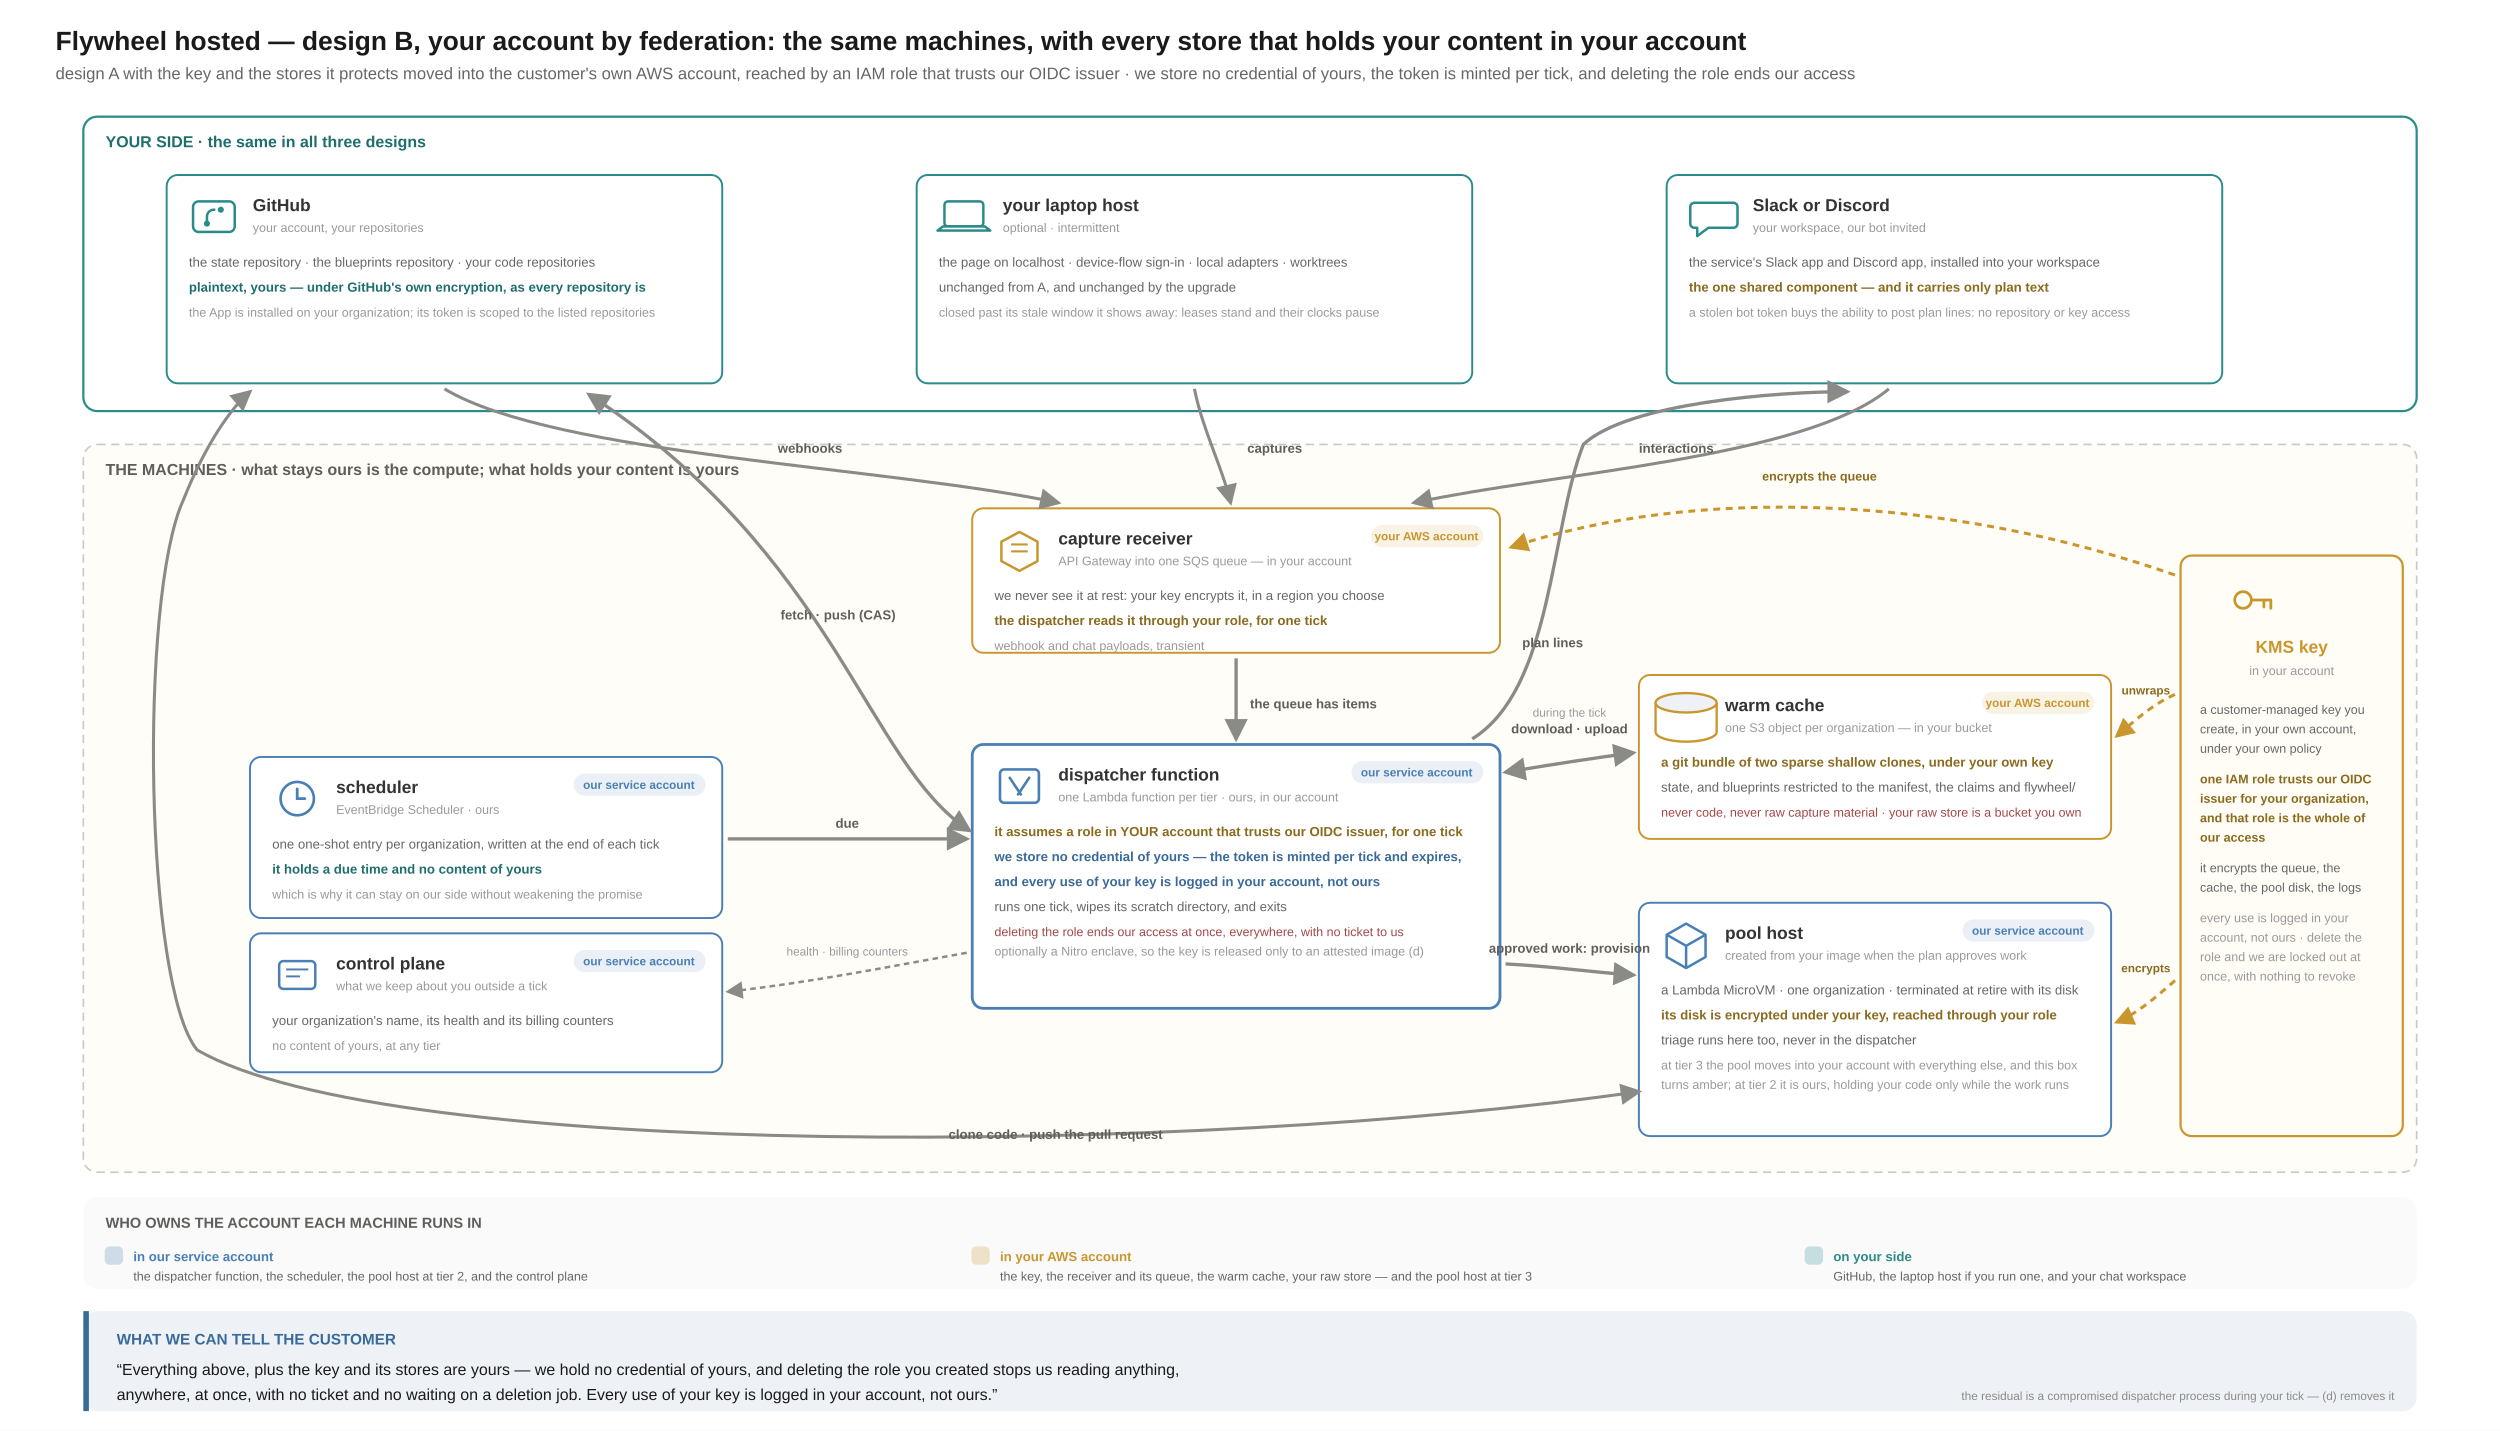
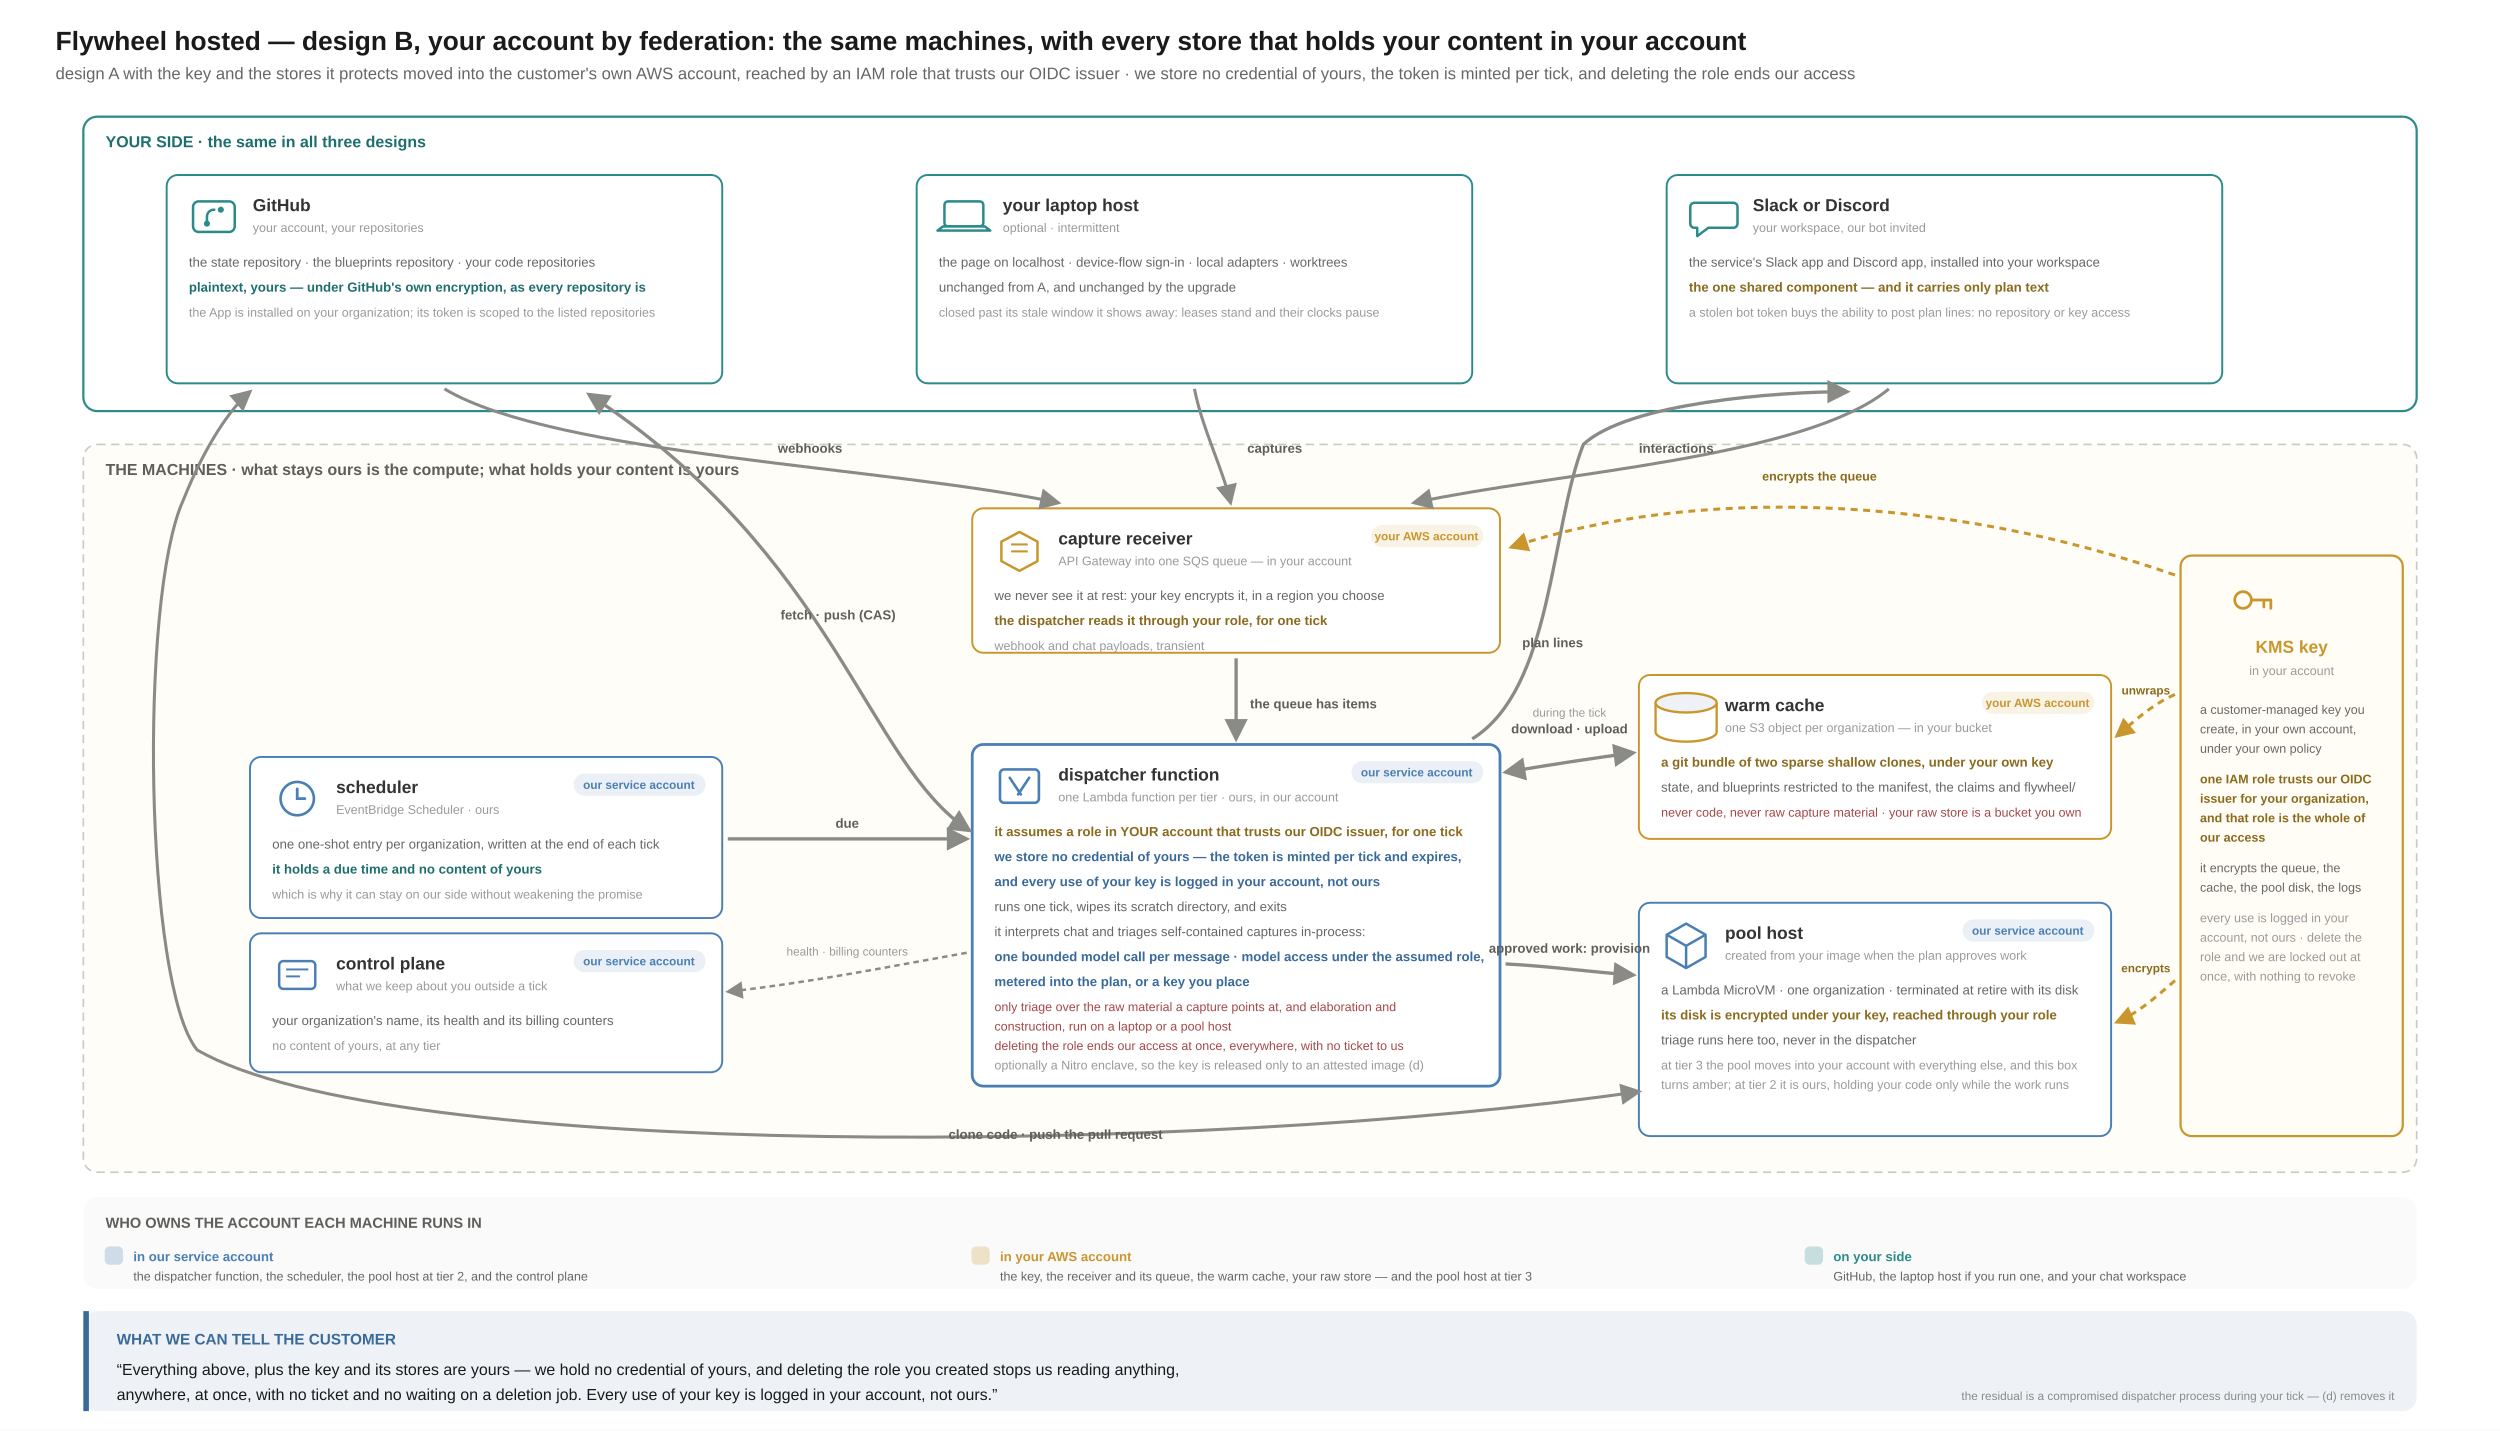
<svg xmlns="http://www.w3.org/2000/svg" viewBox="0 0 1800 1030" font-family="-apple-system, 'Helvetica Neue', Arial, sans-serif">
  <defs>
    <marker id="mS" viewBox="0 0 10 10" refX="8.5" refY="5" markerWidth="7" markerHeight="7" orient="auto-start-reverse">
      <path d="M0 0L10 5L0 10z" fill="#8a8a86" />
    </marker>
    <marker id="mK" viewBox="0 0 10 10" refX="8.5" refY="5" markerWidth="6.5" markerHeight="6.5" orient="auto-start-reverse">
      <path d="M0 0L10 5L0 10z" fill="#c9962e" />
    </marker>
    <g id="repo">
      <rect x="-15" y="-11" width="30" height="22" rx="4" fill="#fff" stroke="currentColor" stroke-width="1.8" />
      <circle cx="-5" cy="5" r="2.2" fill="currentColor" />
      <circle cx="5" cy="-5" r="2.2" fill="currentColor" />
      <path d="M -5 5 v-5 a 5 5 0 0 1 5 -5 h 1" fill="none" stroke="currentColor" stroke-width="1.8" />
    </g>
    <g id="laptop" stroke="currentColor" stroke-width="1.8" fill="#fff">
      <rect x="-14" y="-11" width="28" height="18" rx="2.5" />
      <path d="M -19 10 L 19 10 L 15 7 L -15 7 Z" stroke-linejoin="round" />
    </g>
    <g id="chat" stroke="currentColor" stroke-width="1.8" fill="#fff" stroke-linejoin="round">
      <path d="M -14 -10 h 28 a 3 3 0 0 1 3 3 v 12 a 3 3 0 0 1 -3 3 h -18 l -8 6 v -6 h -2 a 3 3 0 0 1 -3 -3 v -12 a 3 3 0 0 1 3 -3 z" />
    </g>
    <g id="gate" stroke="currentColor" stroke-width="1.8" fill="#fff">
      <path d="M 0 -13 L 13 -6 L 13 8 L 0 15 L -13 8 L -13 -6 Z" stroke-linejoin="round" />
      <path d="M -6 1 h 12 M -6 -4 h 12" stroke-width="1.5" />
    </g>
    <g id="fn" stroke="currentColor" stroke-width="1.9" fill="none" stroke-linejoin="round">
      <rect x="-14" y="-12" width="28" height="24" rx="3" fill="#fff" />
      <path d="M -7 -6 L 1 6 M 7 -6 L -1 6" stroke-linecap="round" />
    </g>
    <g id="cyl">
      <path d="M -22 -10 L -22 11 A 22 7 0 0 0 22 11 L 22 -10" fill="#fff" stroke="currentColor" stroke-width="1.7" />
      <ellipse cx="0" cy="-10" rx="22" ry="7" fill="#eef2f6" stroke="currentColor" stroke-width="1.7" />
    </g>
    <g id="clock">
      <circle r="12" fill="#fff" stroke="currentColor" stroke-width="1.9" />
      <path d="M 0 -7 V 0 H 5.5" fill="none" stroke="currentColor" stroke-width="2" stroke-linecap="round" />
    </g>
    <g id="cube" stroke="currentColor" stroke-width="1.8" stroke-linejoin="round">
      <path d="M -14 -7 L 0 -15 L 14 -7 L 14 9 L 0 17 L -14 9 Z" fill="#fff" />
      <path d="M -14 -7 L 0 1 L 14 -7 M 0 1 L 0 17" fill="none" />
    </g>
    <g id="key" stroke="currentColor" stroke-width="2" fill="none" stroke-linecap="round">
      <circle cx="-7" cy="0" r="6" />
      <path d="M -1 0 H 13 M 8 0 v5 M 13 0 v6" />
    </g>
    <g id="dash" stroke="currentColor" stroke-width="1.8" fill="#fff">
      <rect x="-13" y="-10" width="26" height="20" rx="3" />
      <path d="M -8 -4 h 16 M -8 1 h 10" stroke-width="1.4" />
    </g>
  </defs>
  <rect width="1800" height="1030" fill="#fff" />
  <text x="40" y="36" font-size="19" font-weight="700" fill="#1a1a1a">Flywheel hosted — design B, your account by federation: the same machines, with every store that holds your content in your account</text>
  <text x="40" y="57" font-size="12" fill="#666">design A with the key and the stores it protects moved into the customer's own AWS account, reached by an IAM role that trusts our OIDC issuer · we store no credential of yours, the token is minted per tick, and deleting the role ends our access</text>
  <rect x="60" y="84" width="1680" height="212" rx="10" fill="#fff" stroke="#2b8a8a" stroke-width="1.6" />
  <text x="76" y="106" font-size="11.5" font-weight="700" fill="#1f6e6e">YOUR SIDE · the same in all three designs</text>
  <rect x="120" y="126" width="400" height="150" rx="8" fill="#fff" stroke="#2b8a8a" stroke-width="1.4" />
  <use href="#repo" x="154" y="156" color="#2b8a8a" />
  <text x="182" y="152" font-size="12.5" font-weight="700" fill="#333">GitHub</text>
  <text x="182" y="167" font-size="9" fill="#999">your account, your repositories</text>
  <text x="136" y="192" font-size="9.5" fill="#666">the state repository · the blueprints repository · your code repositories</text>
  <text x="136" y="210" font-size="9.5" font-weight="700" fill="#1f6e6e">plaintext, yours — under GitHub's own encryption, as every repository is</text>
  <text x="136" y="228" font-size="9" fill="#999">the App is installed on your organization; its token is scoped to the listed repositories</text>
  <rect x="660" y="126" width="400" height="150" rx="8" fill="#fff" stroke="#2b8a8a" stroke-width="1.4" />
  <use href="#laptop" x="694" y="156" color="#2b8a8a" />
  <text x="722" y="152" font-size="12.5" font-weight="700" fill="#333">your laptop host</text>
  <text x="722" y="167" font-size="9" fill="#999">optional · intermittent</text>
  <text x="676" y="192" font-size="9.5" fill="#666">the page on localhost · device-flow sign-in · local adapters · worktrees</text>
  <text x="676" y="210" font-size="9.5" fill="#666">unchanged from A, and unchanged by the upgrade</text>
  <text x="676" y="228" font-size="9" fill="#999">closed past its stale window it shows away: leases stand and their clocks pause</text>
  <rect x="1200" y="126" width="400" height="150" rx="8" fill="#fff" stroke="#2b8a8a" stroke-width="1.4" />
  <use href="#chat" x="1234" y="156" color="#2b8a8a" />
  <text x="1262" y="152" font-size="12.5" font-weight="700" fill="#333">Slack or Discord</text>
  <text x="1262" y="167" font-size="9" fill="#999">your workspace, our bot invited</text>
  <text x="1216" y="192" font-size="9.5" fill="#666">the service's Slack app and Discord app, installed into your workspace</text>
  <text x="1216" y="210" font-size="9.5" font-weight="700" fill="#8a6a1d">the one shared component — and it carries only plan text</text>
  <text x="1216" y="228" font-size="9" fill="#999">a stolen bot token buys the ability to post plan lines: no repository or key access</text>
  <rect x="60" y="320" width="1680" height="524" rx="10" fill="#fffdf8" stroke="#c9c9c5" stroke-width="1.2" stroke-dasharray="6 4" />
  <text x="76" y="342" font-size="11.5" font-weight="700" fill="#5e5e5a">THE MACHINES · what stays ours is the compute; what holds your content is yours</text>
  <rect x="700" y="366" width="380" height="104" rx="8" fill="#fff" stroke="#c9962e" stroke-width="1.4" />
  <use href="#gate" x="734" y="396" color="#c9962e" />
  <text x="762" y="392" font-size="12.5" font-weight="700" fill="#333">capture receiver</text>
  <text x="762" y="407" font-size="9" fill="#999">API Gateway into one SQS queue — in your account</text>
  <rect x="987" y="378" width="81" height="16" rx="8" fill="#c9962e" opacity="0.12" />
  <text x="1027" y="389" font-size="8.5" font-weight="700" fill="#c9962e" text-anchor="middle">your AWS account</text>
  <text x="716" y="432" font-size="9.5" fill="#666">we never see it at rest: your key encrypts it, in a region you choose</text>
  <text x="716" y="450" font-size="9.5" font-weight="700" fill="#8a6a1d">the dispatcher reads it through your role, for one tick</text>
  <text x="716" y="468" font-size="9" fill="#999">webhook and chat payloads, transient</text>
-   <rect x="700" y="536" width="380" height="190" rx="8" fill="#fff" stroke="#4a7fb5" stroke-width="2" />
+   <rect x="700" y="536" width="380" height="246" rx="8" fill="#fff" stroke="#4a7fb5" stroke-width="2" />
  <use href="#fn" x="734" y="566" color="#4a7fb5" />
  <text x="762" y="562" font-size="12.5" font-weight="700" fill="#333">dispatcher function</text>
  <text x="762" y="577" font-size="9" fill="#999">one Lambda function per tier · ours, in our account</text>
  <rect x="973" y="548" width="95" height="16" rx="8" fill="#4a7fb5" opacity="0.12" />
  <text x="1020" y="559" font-size="8.5" font-weight="700" fill="#4a7fb5" text-anchor="middle">our service account</text>
  <text x="716" y="602" font-size="9.5" font-weight="700" fill="#8a6a1d">it assumes a role in YOUR account that trusts our OIDC issuer, for one tick</text>
  <text x="716" y="620" font-size="9.5" font-weight="700" fill="#3a6a99">we store no credential of yours — the token is minted per tick and expires,</text>
  <text x="716" y="638" font-size="9.5" font-weight="700" fill="#3a6a99">and every use of your key is logged in your account, not ours</text>
  <text x="716" y="656" font-size="9.5" fill="#666">runs one tick, wipes its scratch directory, and exits</text>
-   <text x="716" y="674" font-size="9" fill="#a34848">deleting the role ends our access at once, everywhere, with no ticket to us</text>
-   <text x="716" y="688" font-size="9" fill="#999">optionally a Nitro enclave, so the key is released only to an attested image (d)</text>
+   <text x="716" y="674" font-size="9.5" fill="#666">it interprets chat and triages self-contained captures in-process:</text>
+   <text x="716" y="692" font-size="9.5" font-weight="700" fill="#3a6a99">one bounded model call per message · model access under the assumed role,</text>
+   <text x="716" y="710" font-size="9.5" font-weight="700" fill="#3a6a99">metered into the plan, or a key you place</text>
+   <text x="716" y="728" font-size="9" fill="#a34848">only triage over the raw material a capture points at, and elaboration and</text>
+   <text x="716" y="742" font-size="9" fill="#a34848">construction, run on a laptop or a pool host</text>
+   <text x="716" y="756" font-size="9" fill="#a34848">deleting the role ends our access at once, everywhere, with no ticket to us</text>
+   <text x="716" y="770" font-size="9" fill="#999">optionally a Nitro enclave, so the key is released only to an attested image (d)</text>
  <rect x="180" y="545" width="340" height="116" rx="8" fill="#fff" stroke="#4a7fb5" stroke-width="1.4" />
  <use href="#clock" x="214" y="575" color="#4a7fb5" />
  <text x="242" y="571" font-size="12.5" font-weight="700" fill="#333">scheduler</text>
  <text x="242" y="586" font-size="9" fill="#999">EventBridge Scheduler · ours</text>
  <rect x="413" y="557" width="95" height="16" rx="8" fill="#4a7fb5" opacity="0.12" />
  <text x="460" y="568" font-size="8.5" font-weight="700" fill="#4a7fb5" text-anchor="middle">our service account</text>
  <text x="196" y="611" font-size="9.5" fill="#666">one one-shot entry per organization, written at the end of each tick</text>
  <text x="196" y="629" font-size="9.5" font-weight="700" fill="#1f6e6e">it holds a due time and no content of yours</text>
  <text x="196" y="647" font-size="9" fill="#999">which is why it can stay on our side without weakening the promise</text>
  <rect x="1180" y="486" width="340" height="118" rx="8" fill="#fff" stroke="#c9962e" stroke-width="1.4" />
  <use href="#cyl" x="1214" y="516" color="#c9962e" />
  <text x="1242" y="512" font-size="12.5" font-weight="700" fill="#333">warm cache</text>
  <text x="1242" y="527" font-size="9" fill="#999">one S3 object per organization — in your bucket</text>
  <rect x="1427" y="498" width="81" height="16" rx="8" fill="#c9962e" opacity="0.12" />
  <text x="1467" y="509" font-size="8.5" font-weight="700" fill="#c9962e" text-anchor="middle">your AWS account</text>
  <text x="1196" y="552" font-size="9.5" font-weight="700" fill="#8a6a1d">a git bundle of two sparse shallow clones, under your own key</text>
  <text x="1196" y="570" font-size="9.5" fill="#666">state, and blueprints restricted to the manifest, the claims and flywheel/</text>
  <text x="1196" y="588" font-size="9" fill="#a34848">never code, never raw capture material · your raw store is a bucket you own</text>
  <rect x="1180" y="650" width="340" height="168" rx="8" fill="#fff" stroke="#4a7fb5" stroke-width="1.4" />
  <use href="#cube" x="1214" y="680" color="#4a7fb5" />
  <text x="1242" y="676" font-size="12.5" font-weight="700" fill="#333">pool host</text>
  <text x="1242" y="691" font-size="9" fill="#999">created from your image when the plan approves work</text>
  <rect x="1413" y="662" width="95" height="16" rx="8" fill="#4a7fb5" opacity="0.12" />
  <text x="1460" y="673" font-size="8.5" font-weight="700" fill="#4a7fb5" text-anchor="middle">our service account</text>
  <text x="1196" y="716" font-size="9.5" fill="#666">a Lambda MicroVM · one organization · terminated at retire with its disk</text>
  <text x="1196" y="734" font-size="9.5" font-weight="700" fill="#8a6a1d">its disk is encrypted under your key, reached through your role</text>
  <text x="1196" y="752" font-size="9.5" fill="#666">triage runs here too, never in the dispatcher</text>
  <text x="1196" y="770" font-size="9" fill="#999">at tier 3 the pool moves into your account with everything else, and this box</text>
  <text x="1196" y="784" font-size="9" fill="#999">turns amber; at tier 2 it is ours, holding your code only while the work runs</text>
  <rect x="180" y="672" width="340" height="100" rx="8" fill="#fff" stroke="#4a7fb5" stroke-width="1.4" />
  <use href="#dash" x="214" y="702" color="#4a7fb5" />
  <text x="242" y="698" font-size="12.5" font-weight="700" fill="#333">control plane</text>
  <text x="242" y="713" font-size="9" fill="#999">what we keep about you outside a tick</text>
  <rect x="413" y="684" width="95" height="16" rx="8" fill="#4a7fb5" opacity="0.12" />
  <text x="460" y="695" font-size="8.5" font-weight="700" fill="#4a7fb5" text-anchor="middle">our service account</text>
  <text x="196" y="738" font-size="9.5" fill="#666">your organization's name, its health and its billing counters</text>
  <text x="196" y="756" font-size="9" fill="#999">no content of yours, at any tier</text>
  <rect x="1570" y="400" width="160" height="418" rx="8" fill="#fffdf6" stroke="#c9962e" stroke-width="1.6" />
  <use href="#key" x="1622" y="432" color="#c9962e" />
  <text x="1650" y="470" font-size="12.5" font-weight="700" fill="#c9962e" text-anchor="middle">KMS key</text>
  <text x="1650" y="486" font-size="9" fill="#999" text-anchor="middle">in your account</text>
  <text x="1584" y="514" font-size="9" fill="#666">a customer-managed key you</text>
  <text x="1584" y="528" font-size="9" fill="#666">create, in your own account,</text>
  <text x="1584" y="542" font-size="9" fill="#666">under your own policy</text>
  <text x="1584" y="564" font-size="9" font-weight="700" fill="#8a6a1d">one IAM role trusts our OIDC</text>
  <text x="1584" y="578" font-size="9" font-weight="700" fill="#8a6a1d">issuer for your organization,</text>
  <text x="1584" y="592" font-size="9" font-weight="700" fill="#8a6a1d">and that role is the whole of</text>
  <text x="1584" y="606" font-size="9" font-weight="700" fill="#8a6a1d">our access</text>
  <text x="1584" y="628" font-size="9" fill="#666">it encrypts the queue, the</text>
  <text x="1584" y="642" font-size="9" fill="#666">cache, the pool disk, the logs</text>
  <text x="1584" y="664" font-size="9" fill="#999">every use is logged in your</text>
  <text x="1584" y="678" font-size="9" fill="#999">account, not ours · delete the</text>
  <text x="1584" y="692" font-size="9" fill="#999">role and we are locked out at</text>
  <text x="1584" y="706" font-size="9" fill="#999">once, with nothing to revoke</text>
  <path d="M 320 280 C 400 328, 640 336, 762 362" fill="none" stroke="#8a8a86" stroke-width="2.2" marker-end="url(#mS)" />
  <text x="560" y="326" font-size="9.5" font-weight="700" fill="#5e5e5a">webhooks</text>
  <path d="M 860 280 C 866 310, 880 336, 886 362" fill="none" stroke="#8a8a86" stroke-width="2.2" marker-end="url(#mS)" />
  <text x="898" y="326" font-size="9.5" font-weight="700" fill="#5e5e5a">captures</text>
  <path d="M 1360 280 C 1300 330, 1120 340, 1018 362" fill="none" stroke="#8a8a86" stroke-width="2.2" marker-end="url(#mS)" />
  <text x="1180" y="326" font-size="9.5" font-weight="700" fill="#5e5e5a">interactions</text>
  <path d="M 890 474 L 890 532" fill="none" stroke="#8a8a86" stroke-width="2.4" marker-end="url(#mS)" />
  <text x="900" y="510" font-size="9.5" font-weight="700" fill="#5e5e5a">the queue has items</text>
  <path d="M 524 604 L 696 604" fill="none" stroke="#8a8a86" stroke-width="2.4" marker-end="url(#mS)" />
  <text x="610" y="596" font-size="9.5" font-weight="700" fill="#5e5e5a" text-anchor="middle">due</text>
  <path d="M 698 598 C 624 550, 602 400, 424 284" fill="none" stroke="#8a8a86" stroke-width="2.4" marker-start="url(#mS)" marker-end="url(#mS)" />
  <text x="562" y="446" font-size="9.5" font-weight="700" fill="#5e5e5a">fetch · push (CAS)</text>
  <path d="M 1084 556 C 1120 550, 1146 546, 1176 542" fill="none" stroke="#8a8a86" stroke-width="2.4" marker-start="url(#mS)" marker-end="url(#mS)" />
  <text x="1130" y="528" font-size="9.5" font-weight="700" fill="#5e5e5a" text-anchor="middle">download · upload</text>
  <text x="1130" y="516" font-size="8.5" fill="#999" text-anchor="middle">during the tick</text>
  <path d="M 1084 694 C 1120 696, 1146 700, 1176 702" fill="none" stroke="#8a8a86" stroke-width="2.4" marker-end="url(#mS)" />
  <text x="1130" y="686" font-size="9.5" font-weight="700" fill="#5e5e5a" text-anchor="middle">approved work: provision</text>
  <path d="M 1060 532 C 1118 496, 1116 382, 1140 320 C 1172 290, 1280 282, 1330 282" fill="none" stroke="#8a8a86" stroke-width="2.4" marker-end="url(#mS)" />
  <text x="1096" y="466" font-size="9.5" font-weight="700" fill="#5e5e5a">plan lines</text>
  <path d="M 1180 786 C 860 832, 280 836, 142 756 C 104 710, 100 430, 132 360 C 148 320, 166 294, 180 282" fill="none" stroke="#8a8a86" stroke-width="2.2" marker-start="url(#mS)" marker-end="url(#mS)" />
  <text x="760" y="820" font-size="9.5" font-weight="700" fill="#5e5e5a" text-anchor="middle">clone code · push the pull request</text>
  <path d="M 696 686 C 640 696, 580 708, 524 714" fill="none" stroke="#8a8a86" stroke-width="1.8" stroke-dasharray="4 3" marker-end="url(#mS)" />
  <text x="610" y="688" font-size="8.5" fill="#999" text-anchor="middle">health · billing counters</text>
  <path d="M 1566 500 C 1548 508, 1536 520, 1524 530" fill="none" stroke="#c9962e" stroke-width="2.2" stroke-dasharray="5 4" marker-end="url(#mK)" />
  <text x="1545" y="500" font-size="8.5" font-weight="700" fill="#8a6a1d" text-anchor="middle">unwraps</text>
  <path d="M 1566 706 C 1550 720, 1538 730, 1524 736" fill="none" stroke="#c9962e" stroke-width="2.2" stroke-dasharray="5 4" marker-end="url(#mK)" />
  <text x="1545" y="700" font-size="8.5" font-weight="700" fill="#8a6a1d" text-anchor="middle">encrypts</text>
  <path d="M 1566 414 C 1400 356, 1220 350, 1088 394" fill="none" stroke="#c9962e" stroke-width="2.2" stroke-dasharray="5 4" marker-end="url(#mK)" />
  <text x="1310" y="346" font-size="9" font-weight="700" fill="#8a6a1d" text-anchor="middle">encrypts the queue</text>
  <rect x="60" y="862" width="1680" height="66" rx="10" fill="#fafafa" />
  <text x="76" y="884" font-size="10.5" font-weight="700" fill="#5e5e5a">WHO OWNS THE ACCOUNT EACH MACHINE RUNS IN</text>
  <rect x="76" y="898" width="12" height="12" rx="3" fill="#4a7fb5" opacity="0.25" stroke="#4a7fb5" stroke-width="1.2" />
  <text x="96" y="908" font-size="9.5" font-weight="700" fill="#4a7fb5">in our service account</text>
  <text x="96" y="922" font-size="9" fill="#666">the dispatcher function, the scheduler, the pool host at tier 2, and the control plane</text>
  <rect x="700" y="898" width="12" height="12" rx="3" fill="#c9962e" opacity="0.25" stroke="#c9962e" stroke-width="1.2" />
  <text x="720" y="908" font-size="9.5" font-weight="700" fill="#c9962e">in your AWS account</text>
  <text x="720" y="922" font-size="9" fill="#666">the key, the receiver and its queue, the warm cache, your raw store — and the pool host at tier 3</text>
  <rect x="1300" y="898" width="12" height="12" rx="3" fill="#2b8a8a" opacity="0.25" stroke="#2b8a8a" stroke-width="1.2" />
  <text x="1320" y="908" font-size="9.5" font-weight="700" fill="#2b8a8a">on your side</text>
  <text x="1320" y="922" font-size="9" fill="#666">GitHub, the laptop host if you run one, and your chat workspace</text>
  <rect x="60" y="944" width="1680" height="72" rx="10" fill="#eef2f6" />
  <rect x="60" y="944" width="4" height="72" fill="#3a6a99" />
  <text x="84" y="968" font-size="11" font-weight="700" fill="#3a6a99">WHAT WE CAN TELL THE CUSTOMER</text>
  <text x="84" y="990" font-size="11.5" fill="#1a1a1a">“Everything above, plus the key and its stores are yours — we hold no credential of yours, and deleting the role you created stops us reading anything,</text>
  <text x="84" y="1008" font-size="11.5" fill="#1a1a1a">anywhere, at once, with no ticket and no waiting on a deletion job. Every use of your key is logged in your account, not ours.”</text>
  <text x="1724" y="1008" font-size="8.5" fill="#8a8a86" text-anchor="end">the residual is a compromised dispatcher process during your tick — (d) removes it</text>
</svg>
